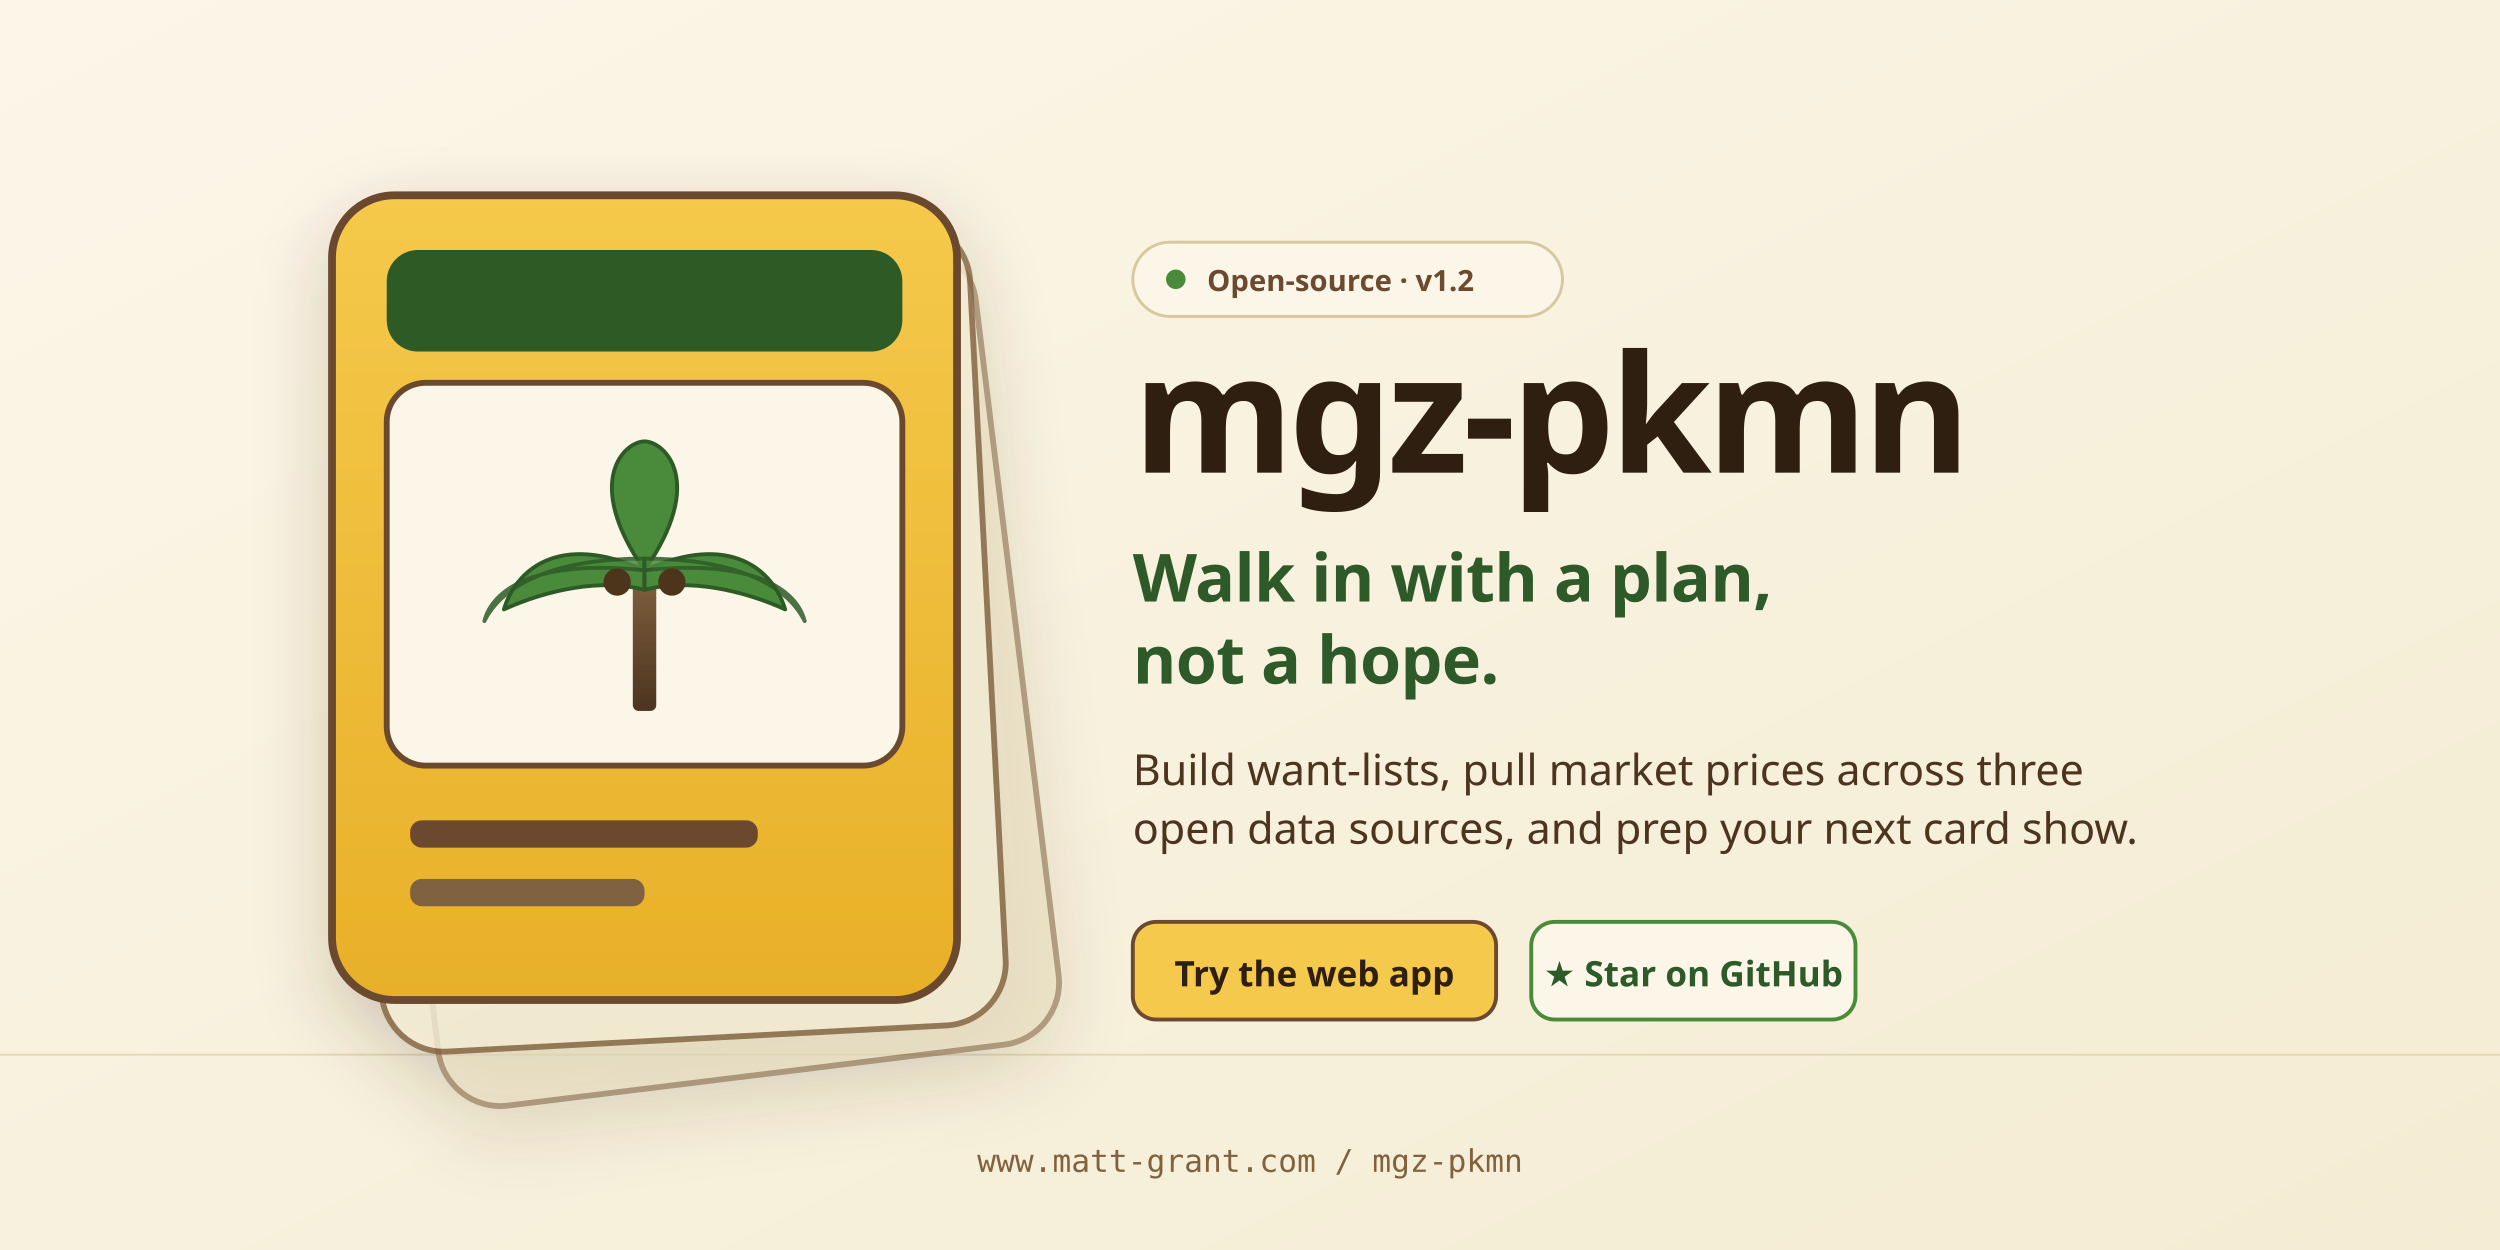
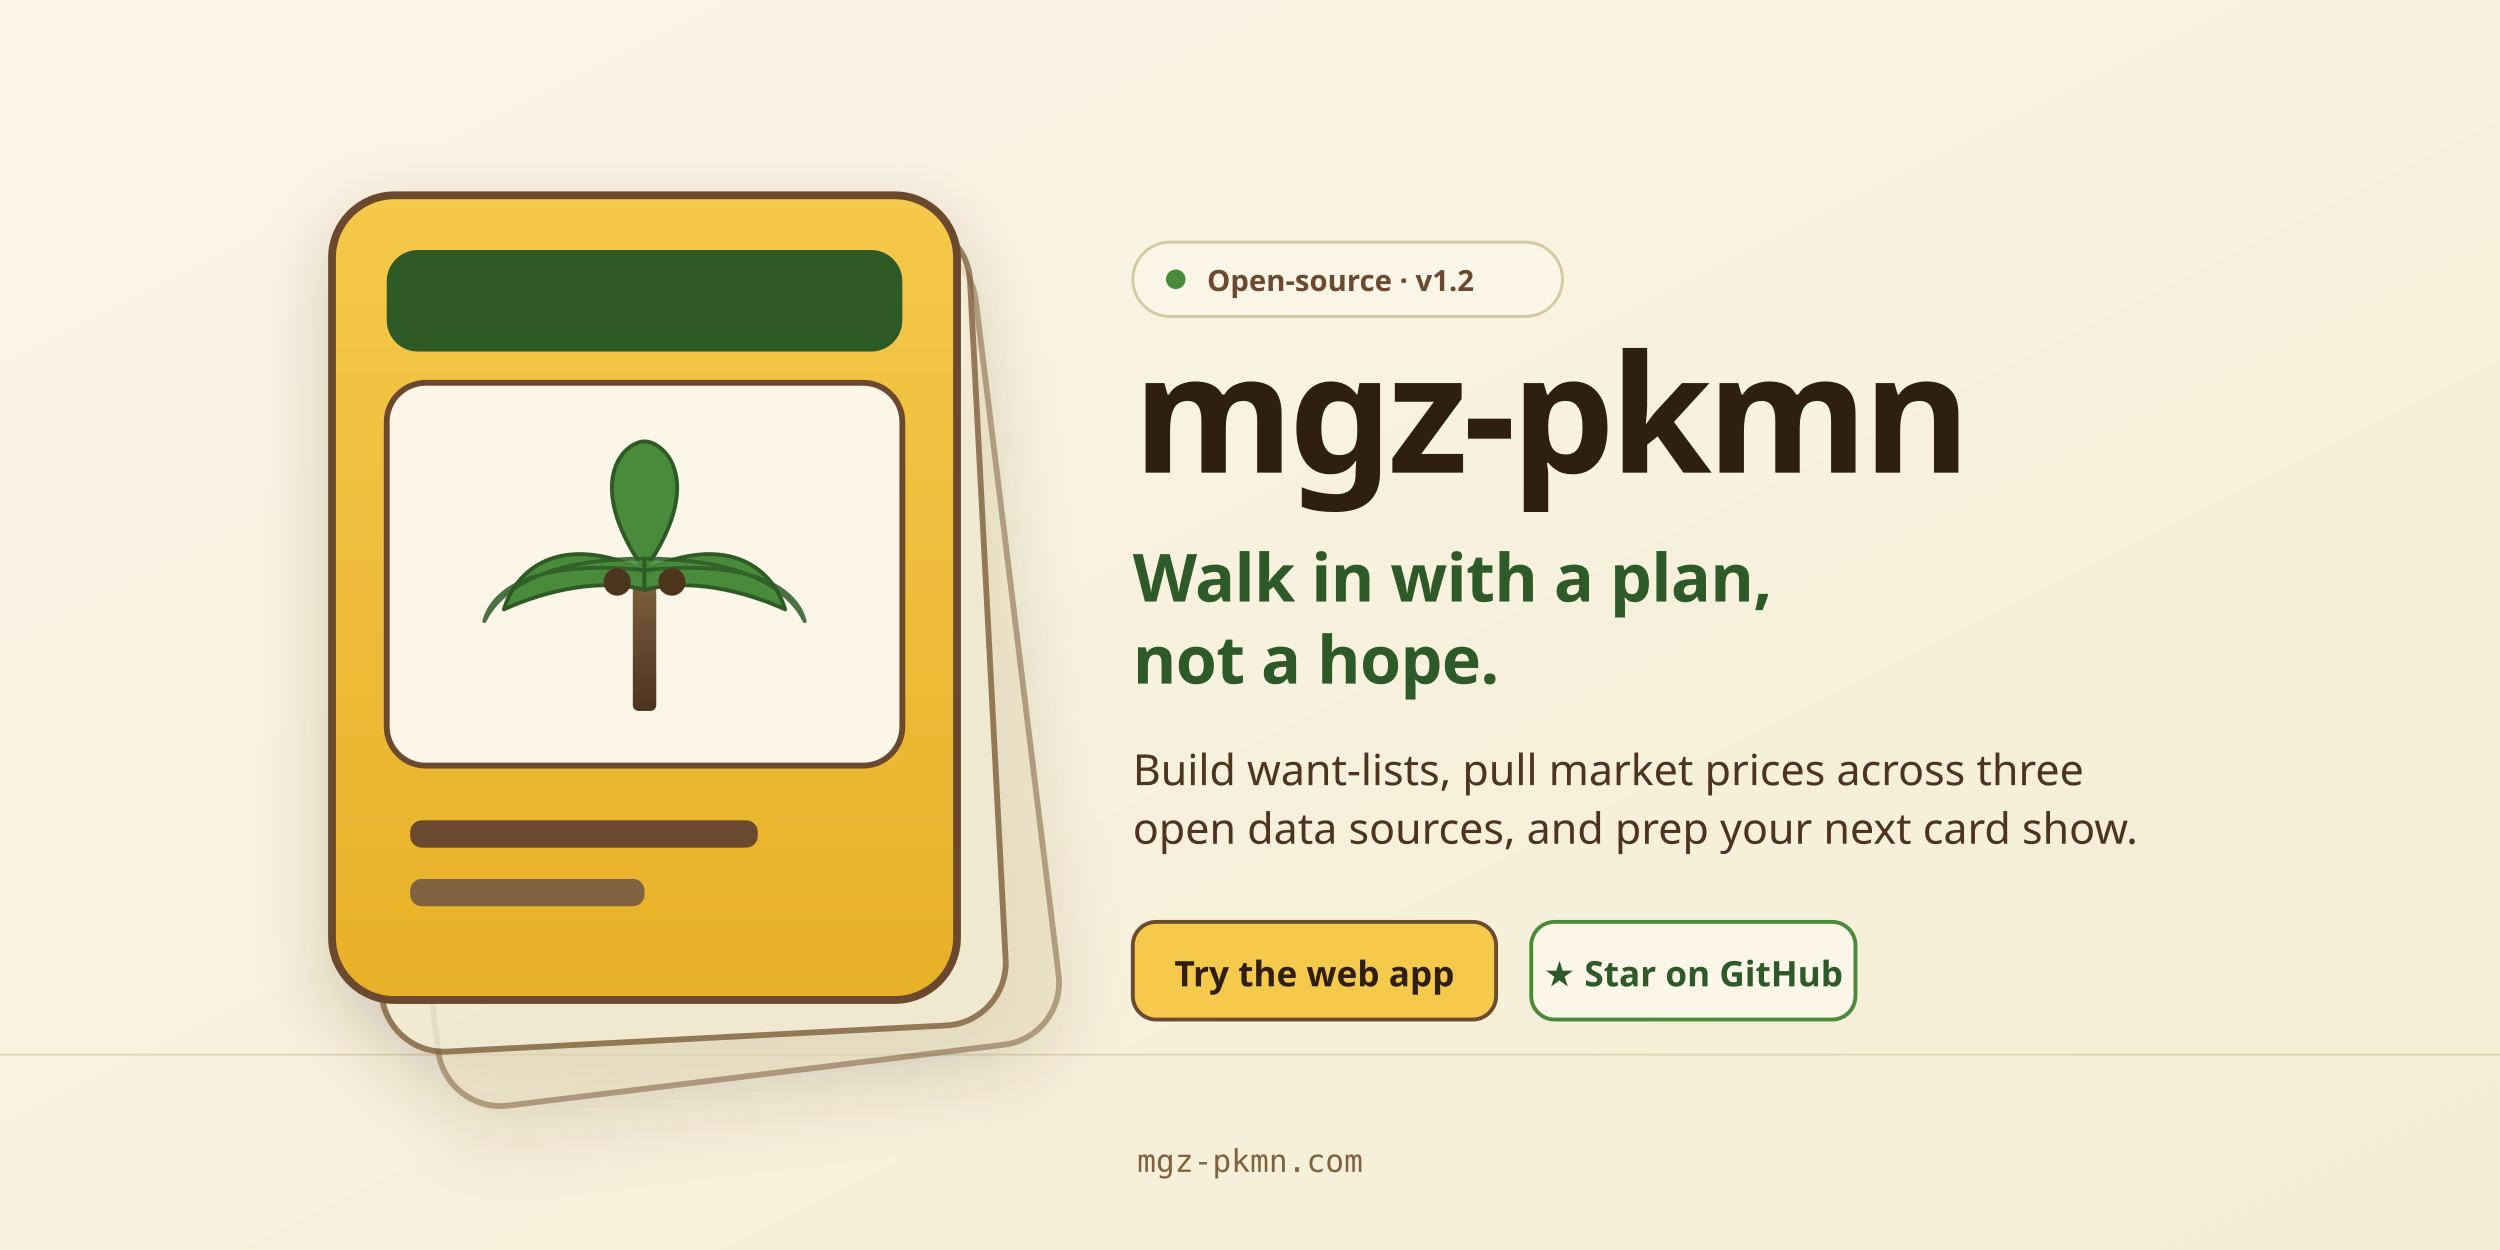
<svg xmlns="http://www.w3.org/2000/svg" width="1280" height="640" viewBox="0 0 1280 640" role="img" aria-label="mgz-pkmn — the smart prep tool for Pokemon card shows">
  <defs>
    <linearGradient id="bg" x1="0" y1="0" x2="1" y2="1">
      <stop offset="0" stop-color="#FBF6E8" />
      <stop offset="1" stop-color="#F4ECD3" />
    </linearGradient>
    <linearGradient id="card-front" x1="0" y1="0" x2="0" y2="1">
      <stop offset="0" stop-color="#F5C94B" />
      <stop offset="1" stop-color="#E8B028" />
    </linearGradient>
    <linearGradient id="trunk" x1="0" y1="0" x2="0" y2="1">
      <stop offset="0" stop-color="#80623F" />
      <stop offset="1" stop-color="#4D341F" />
    </linearGradient>
    <filter id="card-shadow" x="-10%" y="-10%" width="120%" height="120%">
      <feDropShadow dx="0" dy="14" stdDeviation="18" flood-color="#4D341F" flood-opacity="0.22" />
    </filter>
  </defs>
  <rect width="1280" height="640" fill="url(#bg)" />
  <line x1="0" y1="540" x2="1280" y2="540" stroke="#D6C99F" stroke-width="1" opacity="0.6" />
  <g transform="translate(170, 100)" filter="url(#card-shadow)">
    <rect x="32" y="40" width="320" height="412" rx="32" ry="32" fill="#E8DDBC" stroke="#80623F" stroke-width="3" opacity="0.55" transform="rotate(-7, 192, 246)" />
    <rect x="16" y="20" width="320" height="412" rx="32" ry="32" fill="#F4ECD3" stroke="#80623F" stroke-width="3" opacity="0.8" transform="rotate(-3, 176, 226)" />
    <rect x="0" y="0" width="320" height="412" rx="32" ry="32" fill="url(#card-front)" stroke="#6B4A2F" stroke-width="4" />
    <rect x="28" y="28" width="264" height="52" rx="16" ry="16" fill="#2D5A28" />
    <rect x="28" y="96" width="264" height="196" rx="20" ry="20" fill="#FBF6E8" stroke="#6B4A2F" stroke-width="3" />
    <g transform="translate(160, 264)">
      <rect x="-6" y="-72" width="12" height="72" rx="3" fill="url(#trunk)" />
      <g fill="#4A8B3B" stroke="#2D5A28" stroke-width="2" stroke-linejoin="round">
        <path d="M0,-72 C-44,-92 -66,-72 -72,-52 C-50,-62 -22,-68 0,-62 Z" />
        <path d="M0,-72 C 44,-92 66,-72 72,-52 C 50,-62 22,-68 0,-62 Z" />
        <path d="M0,-72 C-32,-118 -10,-138 0,-138 C 10,-138 32,-118 0,-72 Z" />
        <path d="M0,-72 C-56,-78 -78,-62 -82,-46 C-72,-66 -44,-78 0,-78 Z" opacity="0.85" />
        <path d="M0,-72 C 56,-78 78,-62 82,-46 C 72,-66 44,-78 0,-78 Z" opacity="0.85" />
      </g>
      <circle cx="-14" cy="-66" r="7" fill="#4D341F" />
      <circle cx="14" cy="-66" r="7" fill="#4D341F" />
    </g>
    <rect x="40" y="320" width="178" height="14" rx="6" fill="#6B4A2F" />
    <rect x="40" y="350" width="120" height="14" rx="6" fill="#80623F" />
  </g>
  <g transform="translate(580, 124)">
    <g>
      <rect x="0" y="0" width="220" height="38" rx="19" fill="#FBF6E8" stroke="#D6C99F" stroke-width="1.5" />
      <circle cx="22" cy="19" r="5" fill="#4A8B3B" />
      <text x="38" y="25" font-family="'DM Sans', ui-sans-serif, system-ui, sans-serif" font-size="15" font-weight="600" fill="#6B4A2F">Open-source · v1.2</text>
    </g>
    <text x="0" y="118" font-family="'Bricolage Grotesque', ui-sans-serif, system-ui, sans-serif" font-size="84" font-weight="800" letter-spacing="-0.03em" fill="#2E1F11">mgz-pkmn</text>
    <text x="0" y="184" font-family="'Bricolage Grotesque', ui-sans-serif, system-ui, sans-serif" font-size="34" font-weight="700" letter-spacing="-0.01em" fill="#2D5A28">Walk in with a plan,</text>
    <text x="0" y="226" font-family="'Bricolage Grotesque', ui-sans-serif, system-ui, sans-serif" font-size="34" font-weight="700" letter-spacing="-0.01em" fill="#2D5A28">not a hope.</text>
    <text x="0" y="278" font-family="'DM Sans', ui-sans-serif, system-ui, sans-serif" font-size="22" font-weight="500" fill="#4D341F">Build want-lists, pull market prices across three</text>
    <text x="0" y="308" font-family="'DM Sans', ui-sans-serif, system-ui, sans-serif" font-size="22" font-weight="500" fill="#4D341F">open data sources, and prep your next card show.</text>
    <g transform="translate(0, 348)">
      <rect x="0" y="0" width="186" height="50" rx="12" fill="#F5C94B" stroke="#6B4A2F" stroke-width="2" />
      <text x="93" y="33" text-anchor="middle" font-family="'DM Sans', ui-sans-serif, system-ui, sans-serif" font-size="18" font-weight="700" fill="#2E1F11">Try the web app</text>
      <rect x="204" y="0" width="166" height="50" rx="12" fill="#FBF6E8" stroke="#4A8B3B" stroke-width="2" />
      <text x="287" y="33" text-anchor="middle" font-family="'DM Sans', ui-sans-serif, system-ui, sans-serif" font-size="18" font-weight="700" fill="#2D5A28">★ Star on GitHub</text>
    </g>
  </g>
-   <text x="640" y="600" text-anchor="middle" font-family="'JetBrains Mono', ui-monospace, monospace" font-size="16" font-weight="500" fill="#80623F">www.matt-grant.com / mgz-pkmn</text>
+   <text x="640" y="600" text-anchor="middle" font-family="'JetBrains Mono', ui-monospace, monospace" font-size="16" font-weight="500" fill="#80623F">mgz-pkmn.com</text>
</svg>
